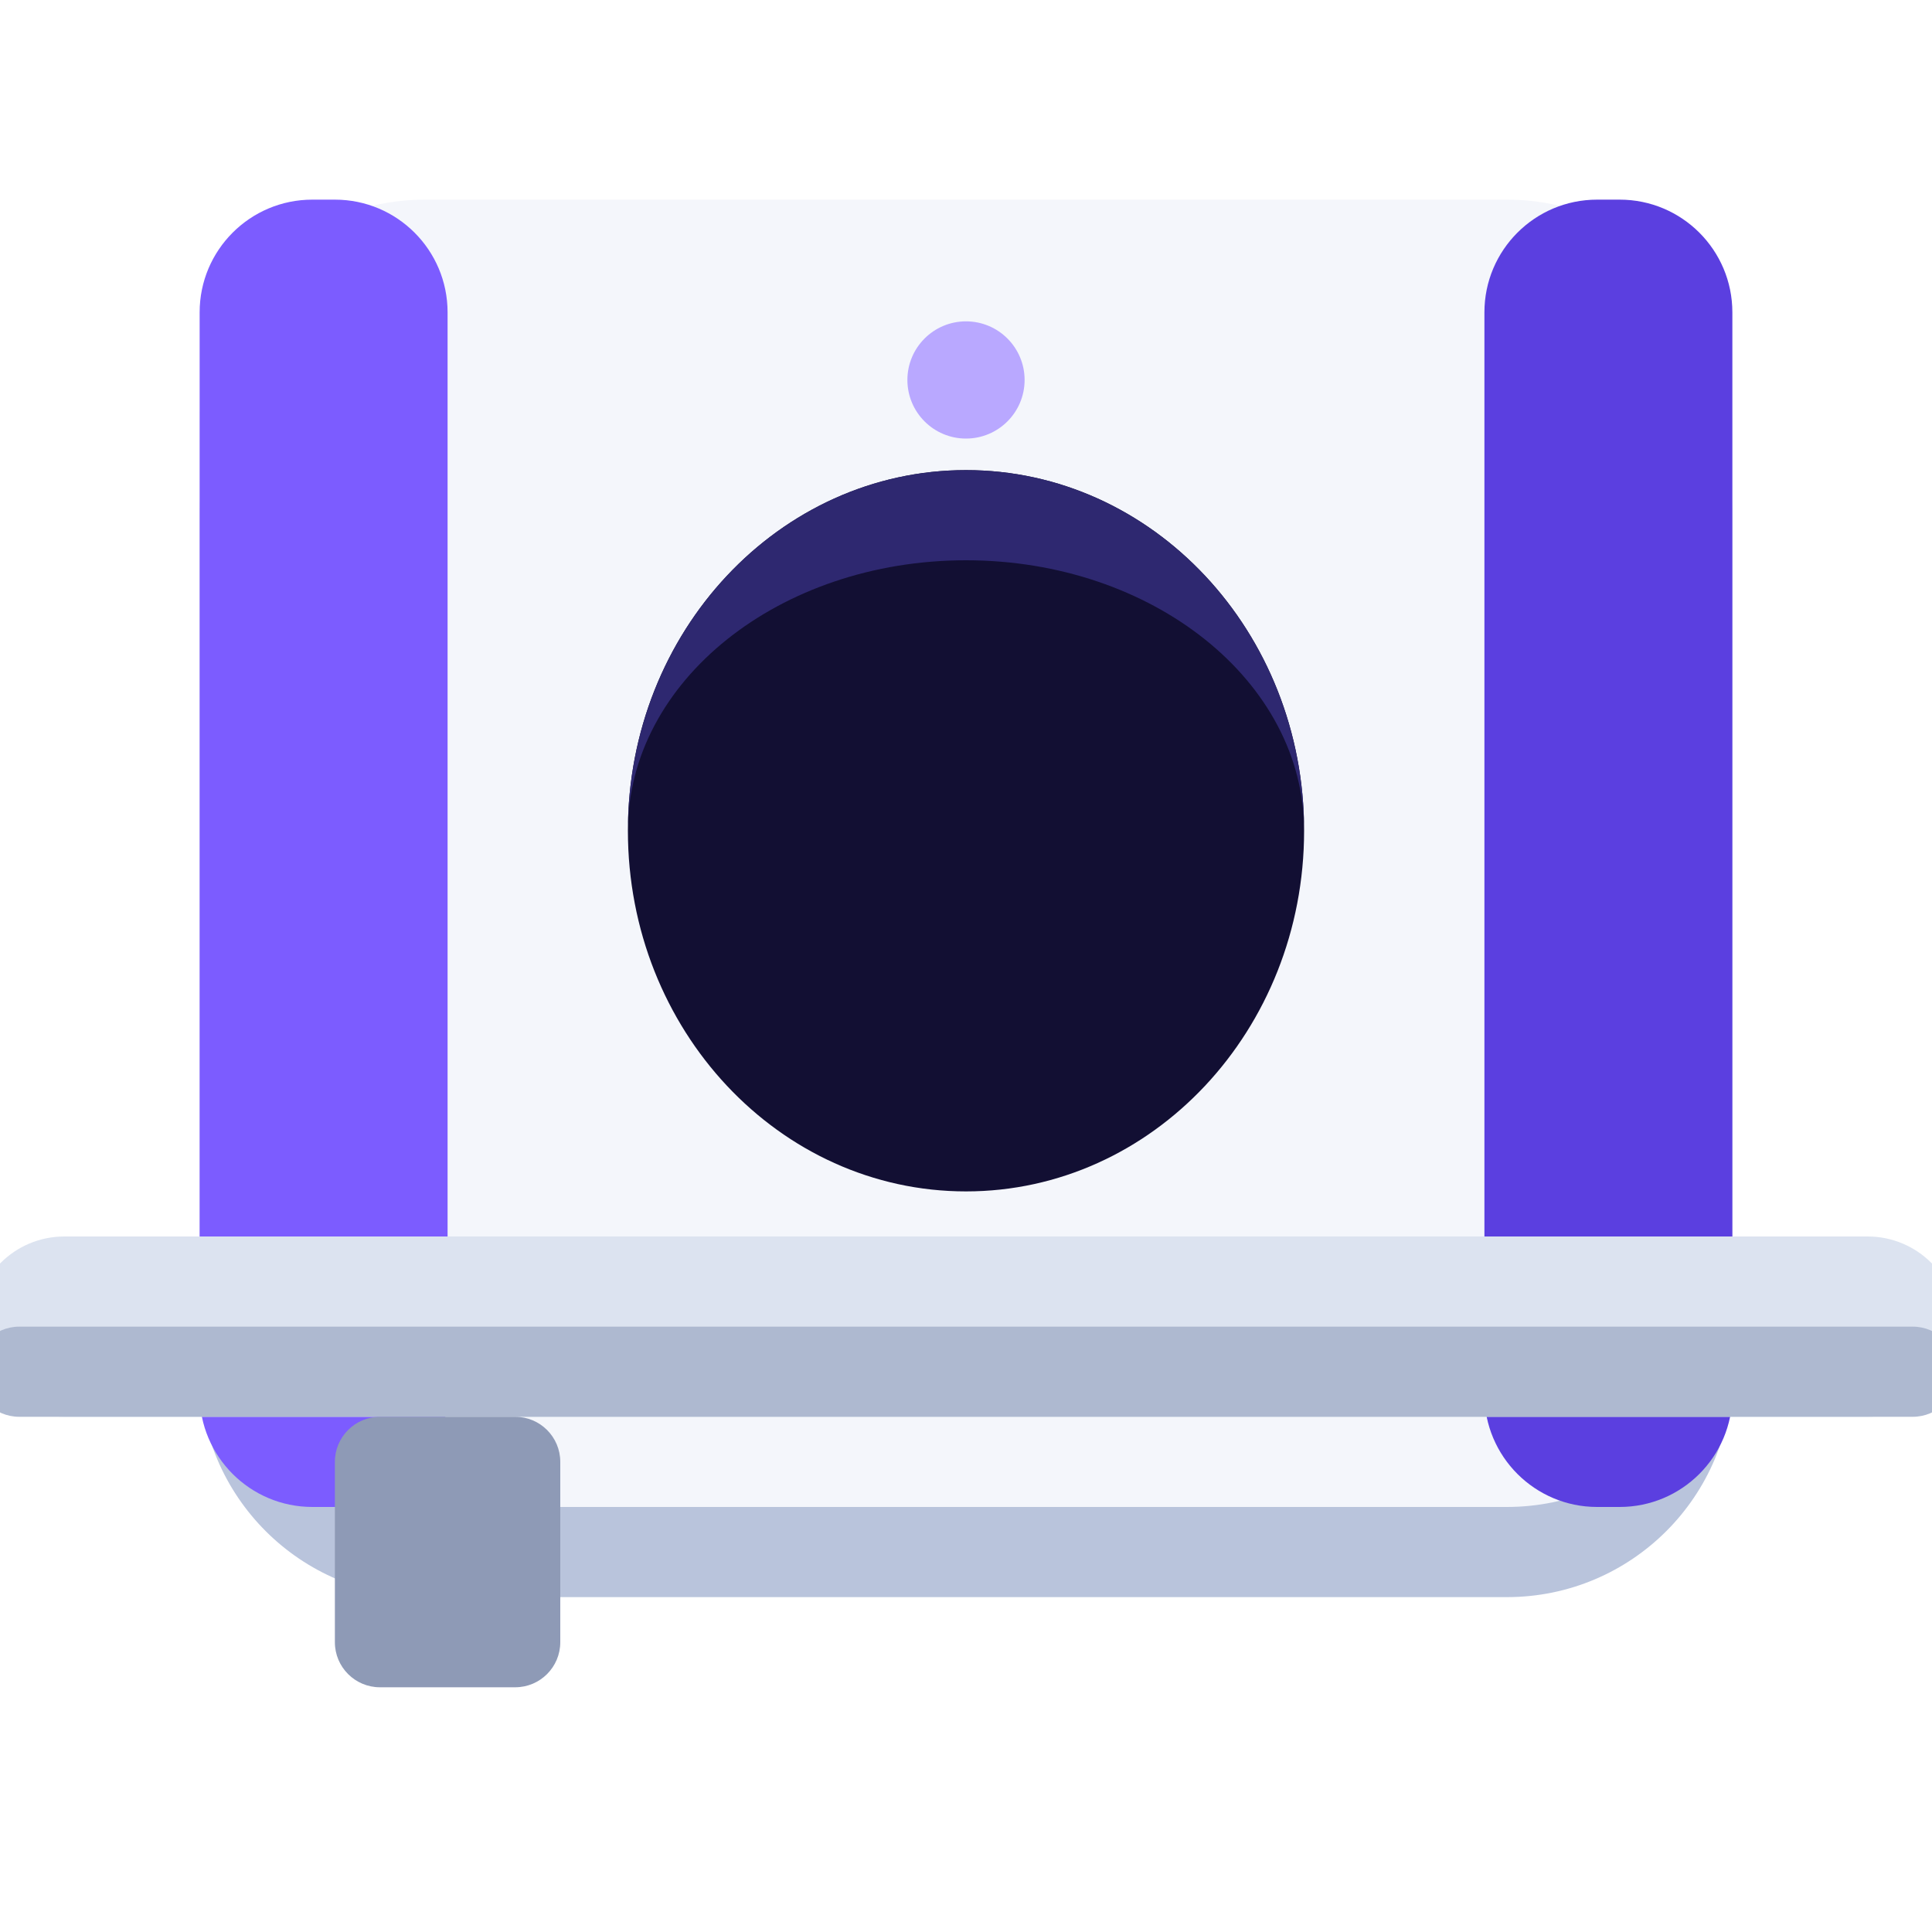
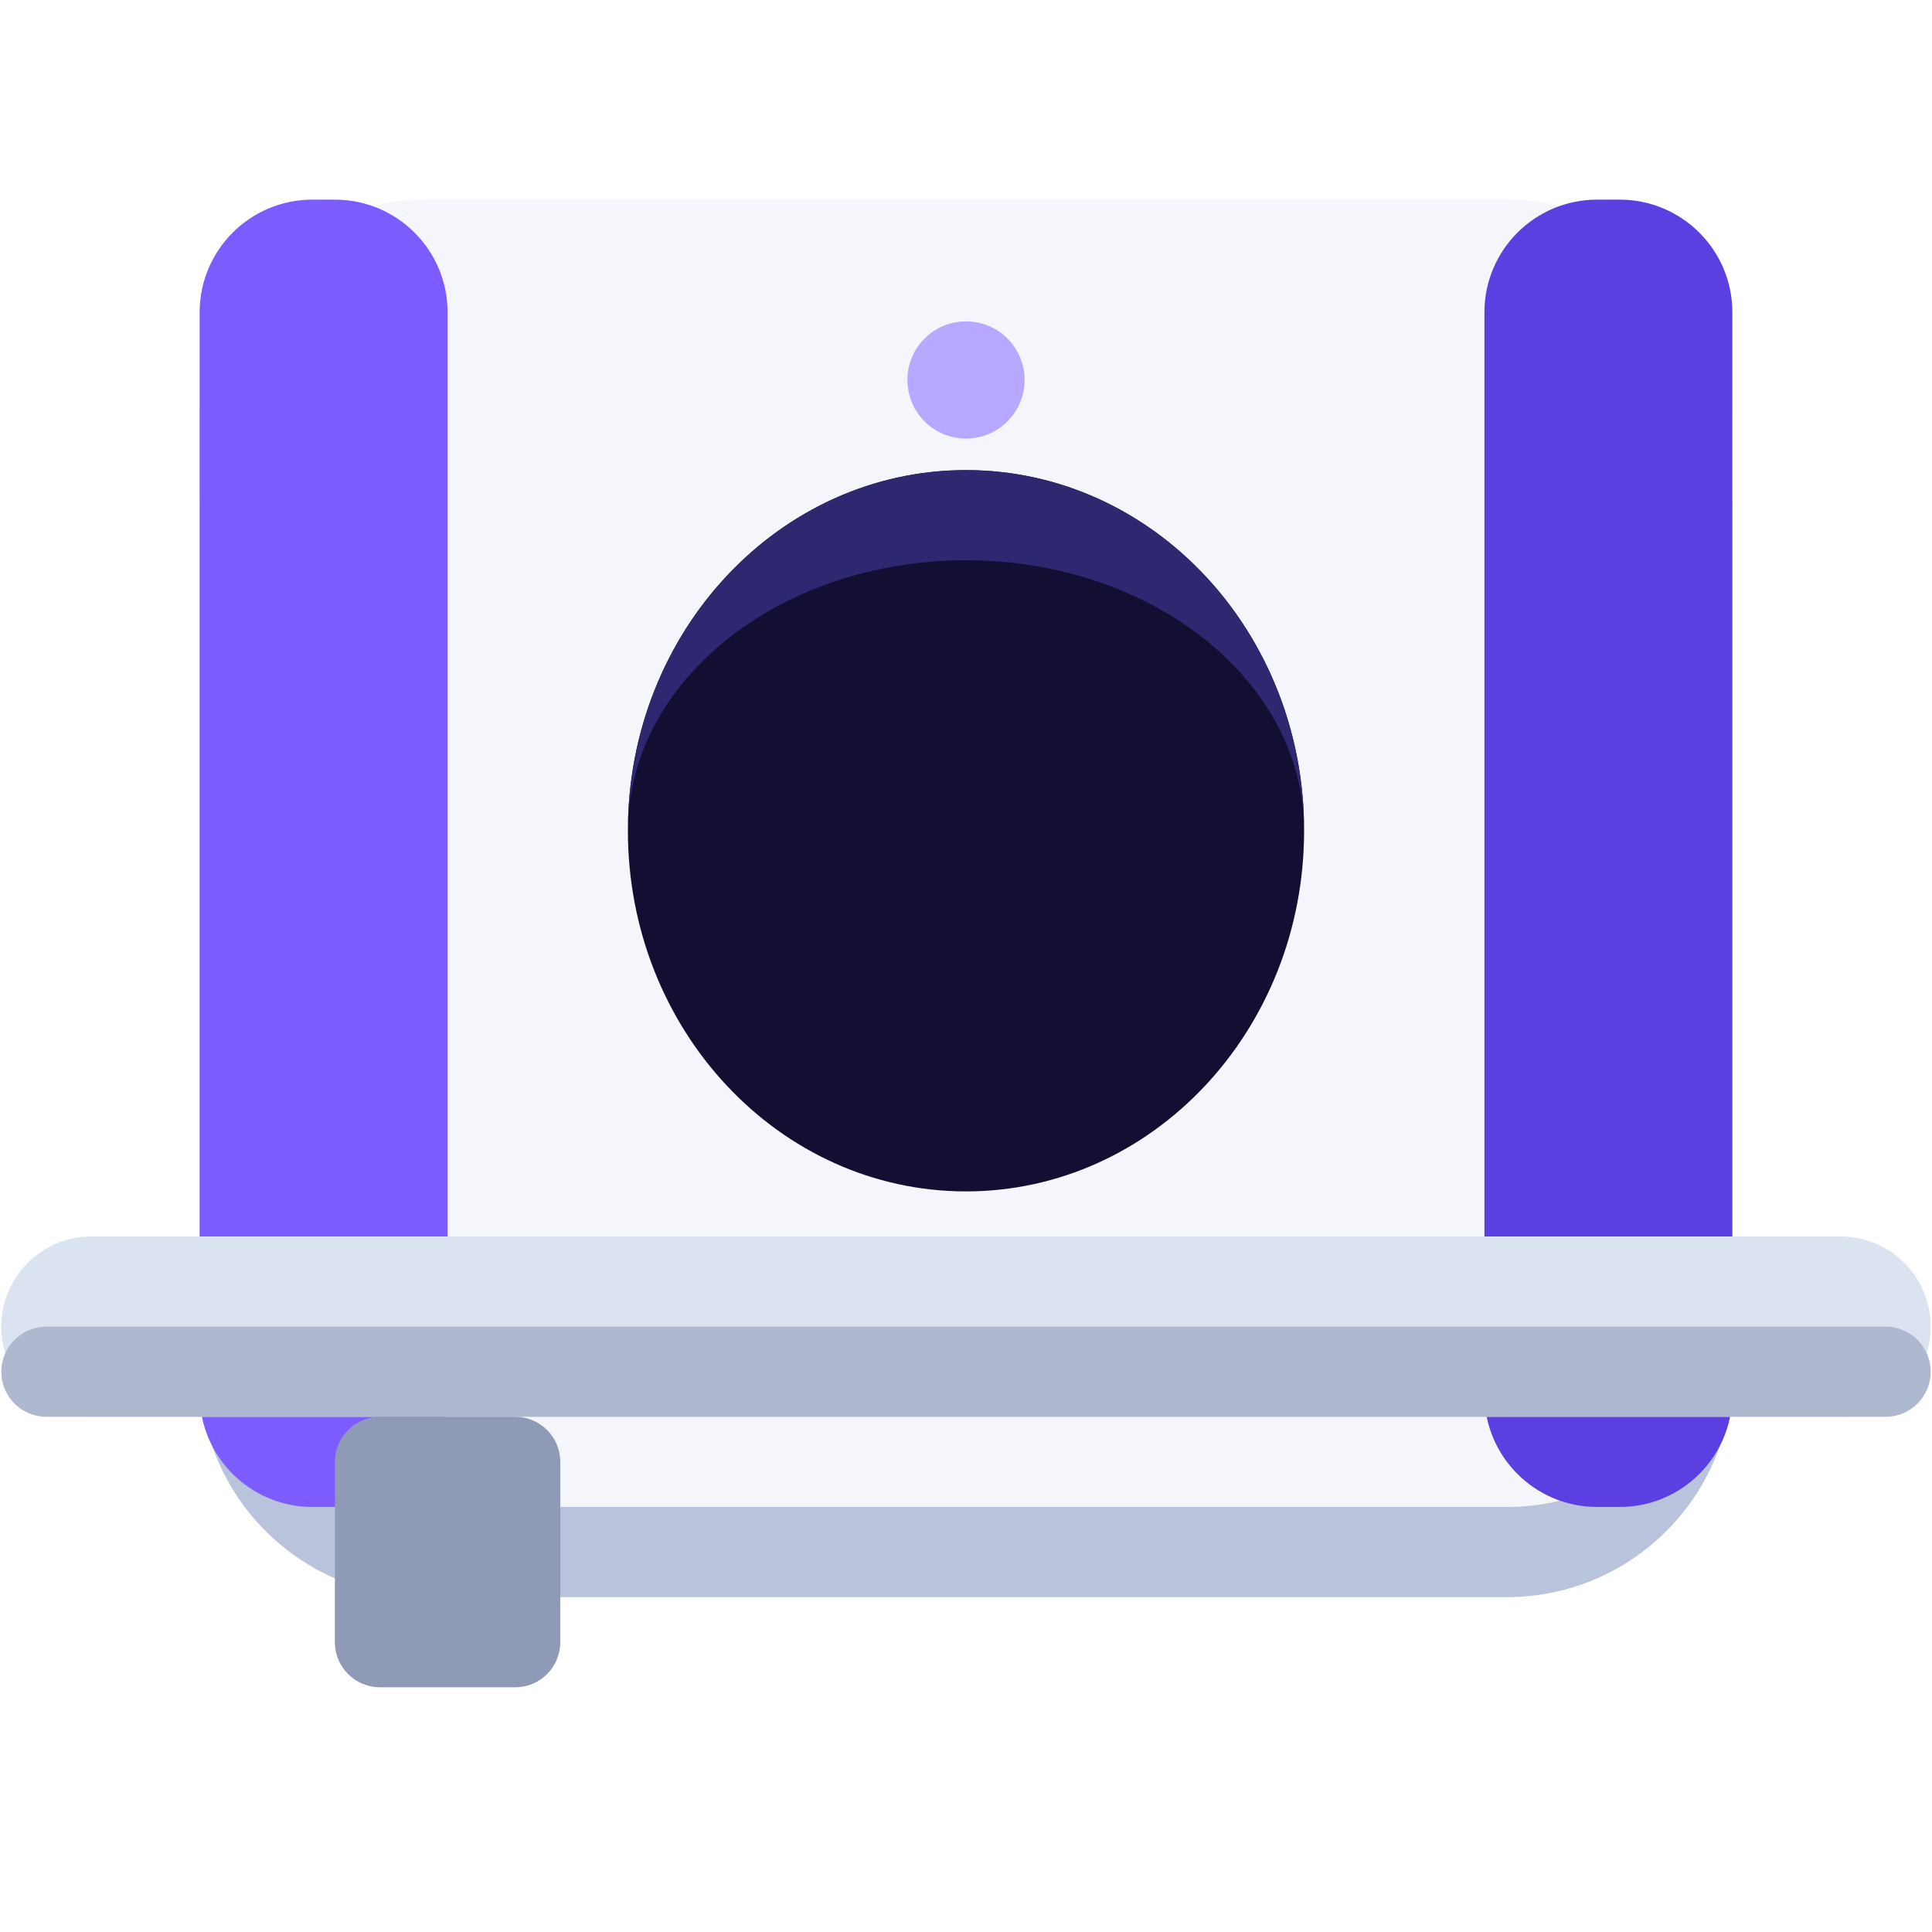
<svg xmlns="http://www.w3.org/2000/svg" width="120" height="120" viewBox="0 0 120 120">
  <g transform="translate(60 60) scale(1.4)">
    <rect x="-34" y="-30" width="68" height="58" rx="10" fill="#B9C4DC" />
    <rect x="-34" y="-34" width="68" height="58" rx="10" fill="#F4F6FB" />
    <rect x="-34" y="-34" width="11" height="58" rx="5" fill="#7C5CFF" />
    <rect x="23" y="-34" width="11" height="58" rx="5" fill="#5B3FE0" />
    <ellipse cy="-6" rx="15" ry="16" fill="#120F33" />
    <path d="M-15,-6 A15,16 0 0,1 15,-6 A15,12 0 0,0 -15,-6 Z" fill="#2E2870" />
    <circle class="no-sil" cx="0" cy="-26" r="2.6" fill="#B9A8FF" />
-     <rect x="-44" y="12" width="88" height="8" rx="4" fill="#DCE3F0" />
-     <rect x="-44" y="16" width="88" height="4" rx="2" fill="#AEB9D0" />
+     <rect x="-42.8" y="12" width="85.6" height="8" rx="4" fill="#DCE3F0" />
+     <rect x="-42.8" y="16" width="85.6" height="4" rx="2" fill="#AEB9D0" />
    <rect x="-28" y="20" width="10" height="12" rx="2" fill="#8E9AB6" />
  </g>
</svg>
